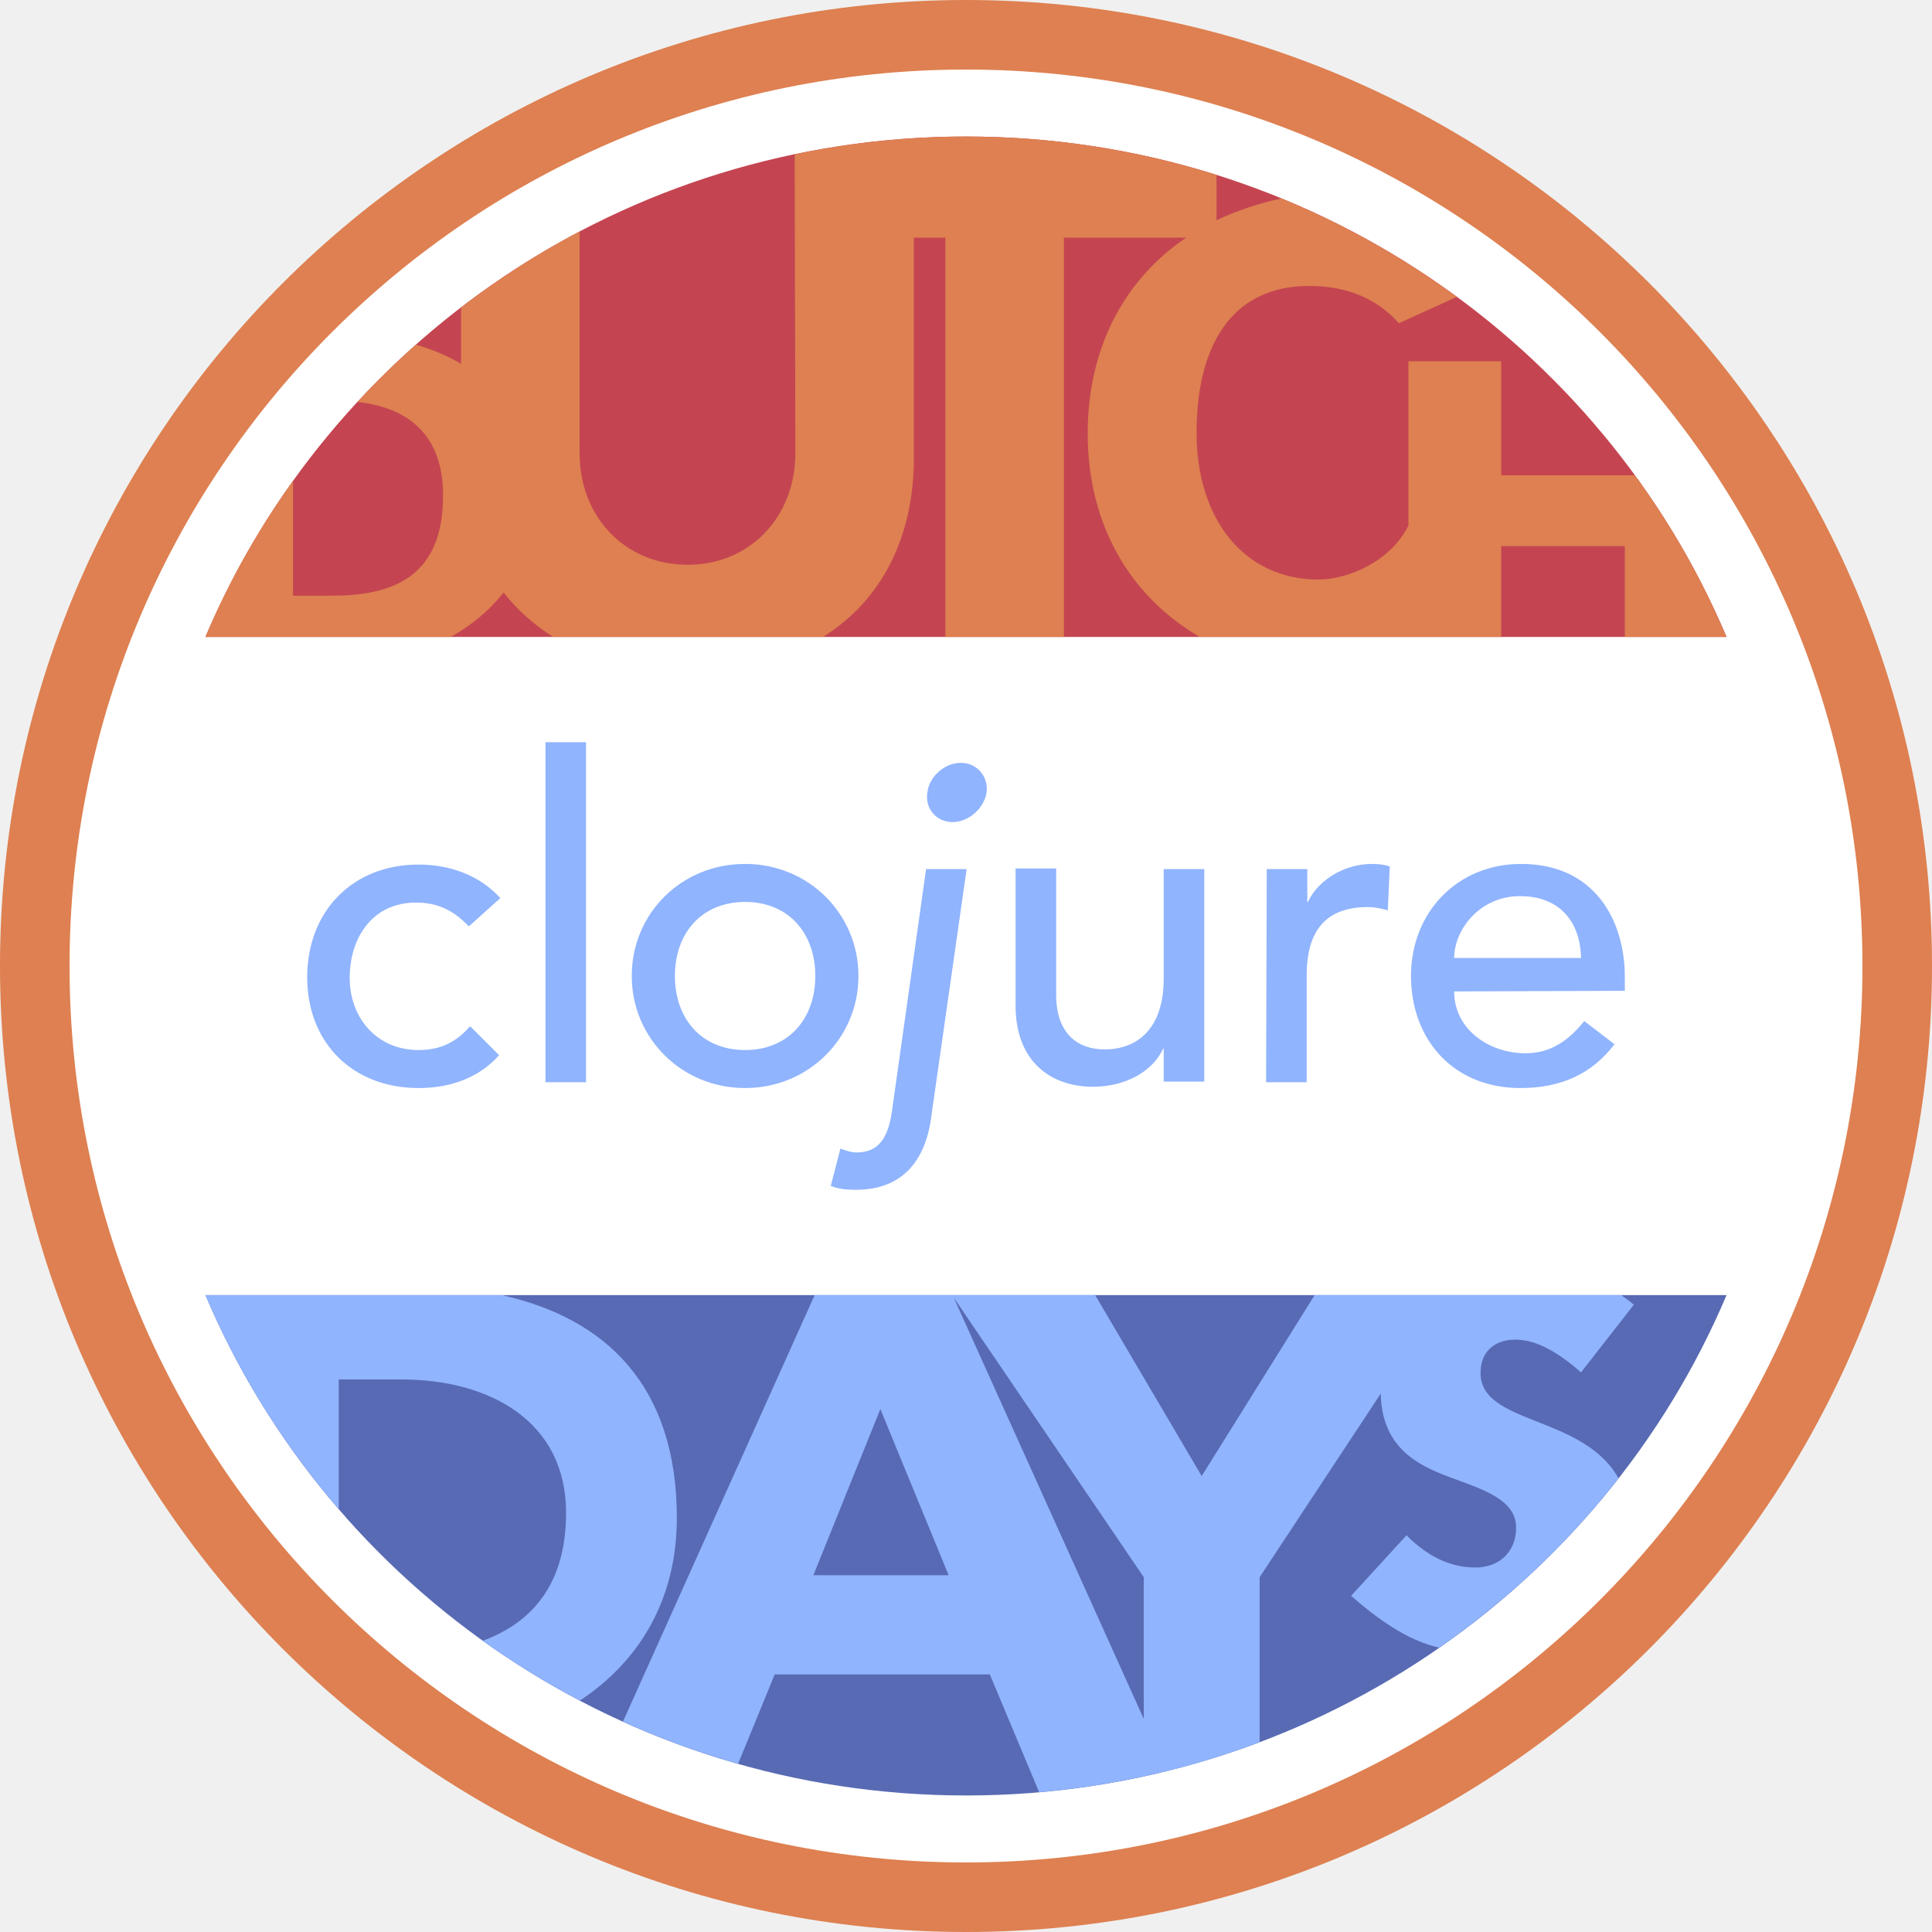
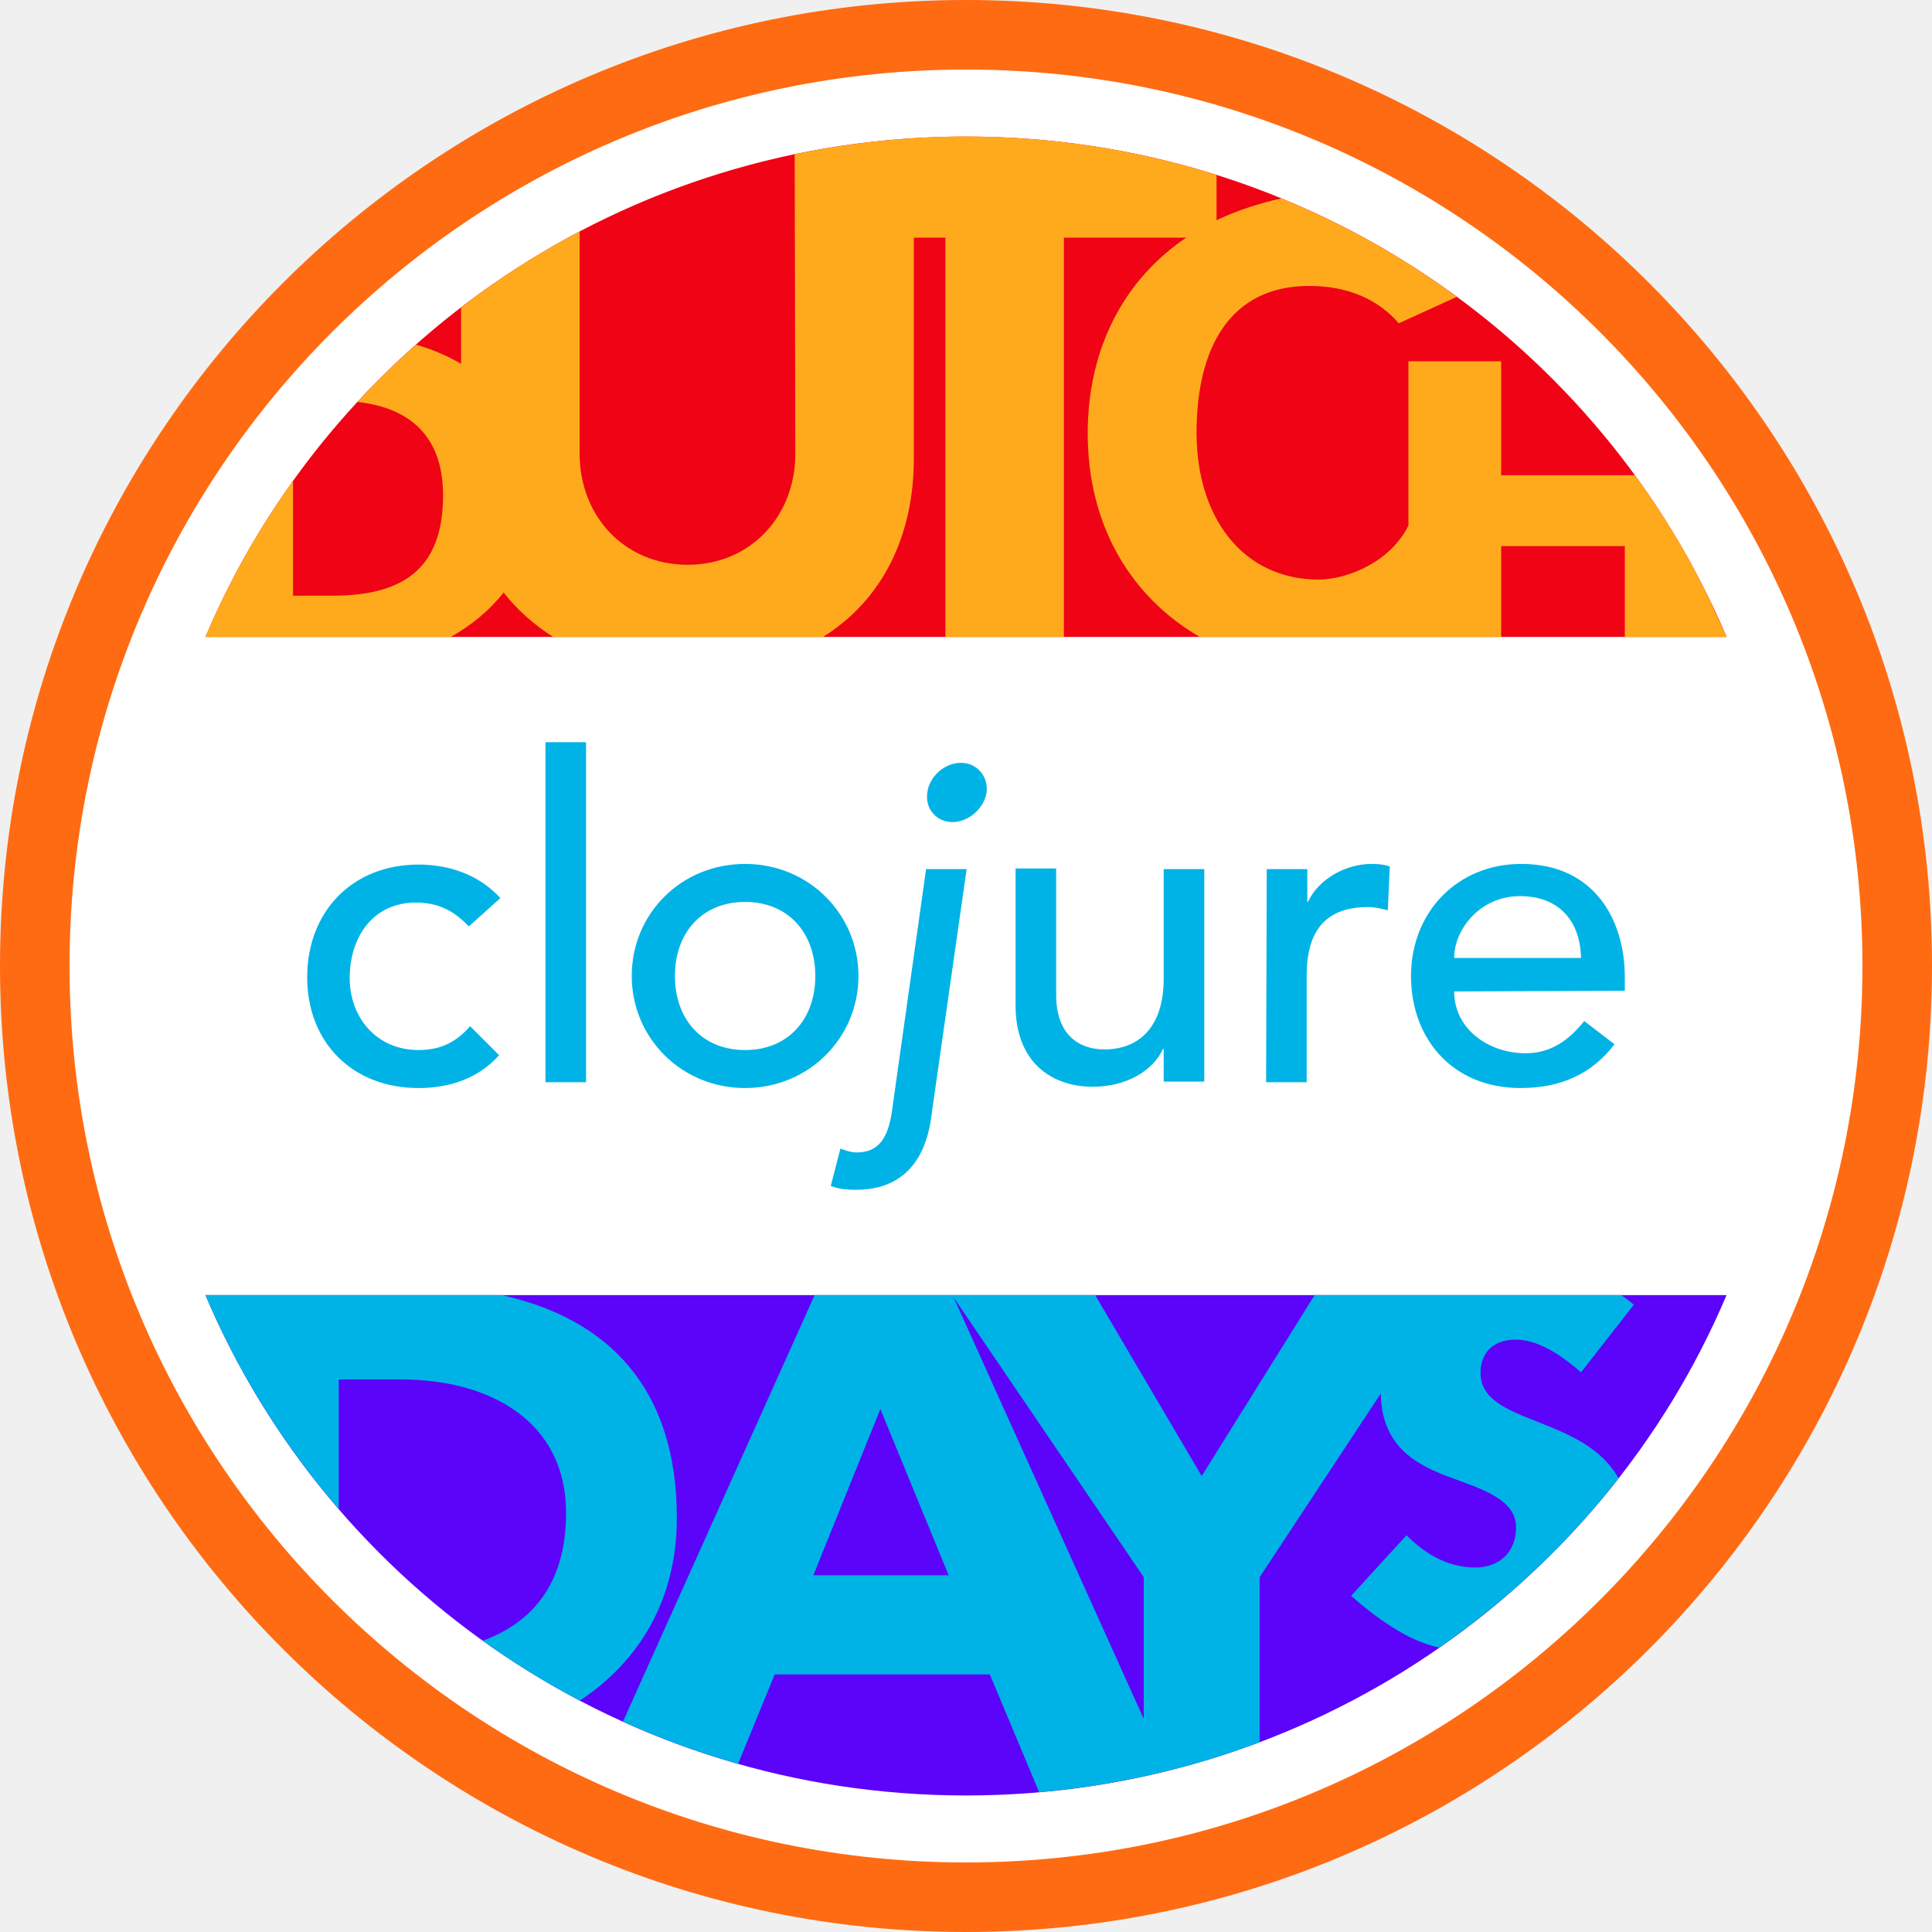
<svg xmlns="http://www.w3.org/2000/svg" version="1.1" id="svg2" x="0px" y="0px" viewBox="0 0 300 300" style="enable-background:new 0 0 300 300;" xml:space="preserve">
  <defs id="defs29">
    <path style="opacity:1;fill:none;fill-opacity:1;stroke:#bebcf2;stroke-width:0.777;stroke-linecap:round;stroke-linejoin:round;stroke-miterlimit:4;stroke-dasharray:none;stroke-opacity:1" d="m 150.849,364.785 c 36.108,-15.217 141.421,-39.733 233.009,2.694" id="path4379-6" />
  </defs>
  <style type="text/css" id="style3">
	.st0{fill:#DE8051;}
	.st1{fill:#FFFFFF;}
	.st2{fill:#90B4FE;}
	.st3{fill:#3D6AB3;}
	.st4{fill:#C44551;}
</style>
  <style id="style4160" type="text/css">
	.st0{fill:#A481EB;}
	.st1{fill:#5B53A3;}
	.st2{fill:#A84A3D;}
	.st3{fill:#DE8C51;}
	.st4{fill:#FFFFFF;}
	.st5{fill:#393467;}
	.st6{fill:#F2F2F2;}
	.st7{fill:#90B4FE;}
	.st8{fill:none;stroke:#DE8C51;stroke-width:7;stroke-miterlimit:10;}
</style>
-   <g id="g4612">
-     <circle style="fill:#de8051" id="circle9" r="150" cy="150" cx="150" class="st0" />
-     <path style="fill:#ffffff" d="M 289.2,150 C 289.2,226.9 226.9,289.2 150,289.2 73.1,289.2 10.8,226.9 10.8,150 10.8,73.1 73.1,10.8 150,10.8 l 0,0 c 76.9,0 139.2,62.3 139.2,139.2 l 0,0 z" class="st1" id="path4167_1_" />
-     <path id="path4441-8_1_" d="m 84.699,115.25 0,52.801 6.301,0 0,-52.801 -6.301,0 z m 64.5,3.201 c -2.5,0 -4.899,2.1 -5.199,4.6 -0.4,2.5 1.4,4.6 3.9,4.6 2.5,0 4.899,-2.1 5.299,-4.6 0.3,-2.5 -1.5,-4.6 -4,-4.6 z m -33.5,15.699 c -9.9,0 -17.6,7.7 -17.6,17.4 0,9.6 7.7,17.4 17.6,17.4 9.9,0 17.602,-7.8 17.602,-17.4 0,-9.6 -7.702,-17.4 -17.602,-17.4 z m 97.301,0 c -4.1,0 -8.3,2.4 -9.9,5.9 l -0.1,0 0,-5.1 -6.301,0 -0.1,33.1 6.301,0 0,-16.6 c 0,-7.3 3.3,-10.6 9.5,-10.6 1,0 2,0.2 3.1,0.5 l 0.301,-6.801 c -0.8,-0.3 -1.801,-0.4 -2.801,-0.4 z m 23.199,0 c -9.9,0 -17.1,7.5 -17.1,17.4 0,9.8 6.5,17.4 17,17.4 6.3,0 11.1,-2.201 14.6,-6.801 L 246,158.551 c -2.4,3 -5.2,5 -9.1,5 -5.8,0 -11.1,-3.8 -11.1,-9.6 l 26.5,-0.1 0,-2.201 c 0,-8.5 -4.502,-17.5 -16.102,-17.5 z M 65,134.25 c -10.3,0 -17.301,7.3 -17.301,17.5 0,10.2 7.101,17.201 17.301,17.201 4.8,0 9.3,-1.5 12.5,-5.1 l -4.5,-4.5 c -2.1,2.4 -4.5,3.699 -8,3.699 -6.5,0 -10.699,-4.999 -10.699,-11.199 0,-6.2 3.499,-11.701 10.299,-11.701 3.5,0 5.901,1.301 8.201,3.701 l 4.898,-4.4 C 74.399,135.851 69.8,134.25 65,134.25 Z m 92.699,0.602 0,21.299 c 0,8.8 5.6,12.6 12,12.6 5.1,0 9.3,-2.398 10.9,-5.898 l 0.1,0 0,5.1 6.301,0 0,-33 -6.301,0 0,17 c 0,7.7 -3.999,11 -9.199,11 -4,0 -7.5,-2.3 -7.5,-8.5 l 0,-19.6 -6.301,0 z m -13.898,0.1 -5.301,37.6 c -0.6,4.2 -2.1,6.4 -5.5,6.4 -0.8,0 -1.7,-0.3 -2.5,-0.6 l -1.5,5.799 c 1.3,0.5 2.5,0.6 3.9,0.6 10,0 11.399,-8.6 11.799,-12 l 5.4,-37.799 -6.299,0 z M 236,139.15 c 6.3,0 9.4,4.1 9.5,9.6 l -19.699,0 c 0,-4.4 3.999,-9.6 10.199,-9.6 z m -120.301,0.9 c 6.7,0 10.9,4.8 10.9,11.5 0,6.7 -4.2,11.5 -10.9,11.5 -6.7,0 -10.898,-4.8 -10.898,-11.5 0,-6.7 4.198,-11.5 10.898,-11.5 z" style="fill:#90b4fe" />
-     <g transform="translate(-0.0999975,3.905e-4)" id="g4604">
-       <g id="g4596">
-         <path style="fill:#586ab3;fill-opacity:1" d="m 32,201.1 c 19.3,45.6 64.9,77.7 118.1,77.7 53.2,0 98.8,-32.1 118.1,-77.7 l -236.2,0 0,0 z" class="st3" id="path3545-7-2-4-4-6-4-1-3-5-8_1_" />
-         <path id="path3545-7-2-4-4-6-4-1-3-1_1_" d="m 32,201.1 c 5.144,12.154 12.172,23.337 20.699,33.221 l 0,-20.121 9.701,0 c 13.9,0 25.6,6.601 25.6,20.701 0,10.867 -5.07,16.963 -12.93,19.873 4.784,3.428 9.814,6.542 15.064,9.301 9.08,-6.001 15.064,-15.492 15.064,-28.375 0,-20.5 -10.999,-31 -27.199,-34.6 l -46,0 z m 94.6,0 -29.768,66.23 c 5.743,2.604 11.714,4.796 17.877,6.547 L 120.4,260 l 33.4,0 7.658,18.289 c 5.466,-0.476 10.833,-1.29 16.08,-2.424 2.107,-0.464 4.195,-0.953 6.225,-1.49 0.02,-0.005 0.039,-0.01 0.059,-0.016 4.045,-1.09 8.003,-2.386 11.877,-3.848 l 0,-25.611 18.801,-28.5 c 0.166,8.353 5.67,11.13 10.926,13.055 4.891,1.791 9.95,3.402 10.086,7.52 0.125,3.779 -2.413,6.426 -6.312,6.426 -4,0 -7.499,-1.8 -10.699,-5 l -8.6,9.4 c 3.833,3.366 8.747,7.005 13.701,8.037 10.559,-7.339 19.946,-16.206 27.824,-26.287 C 245.879,219.651 230,221.275 230,213.199 c 0,-3.9 2.983,-5.69 6.859,-5.055 2.862,0.469 5.946,2.476 8.74,4.955 l 8.201,-10.5 c -0.654,-0.561 -1.31,-1.032 -1.965,-1.5 l -47.598,0 -17.539,28.1 -16.541,-28.1 -43.559,0 z m 21.6,0.4 29.5,43.4 0,22 -29.5,-65.4 z m -11.398,17.301 10.6,25.799 -21,0 10.4,-25.799 z" style="fill:#90b4fe" />
-       </g>
-       <g id="g4600">
-         <path style="fill:#c44551;fill-opacity:1" d="m 32,98.9 c 19.3,-45.6 64.9,-77.7 118.1,-77.7 53.2,0 98.8,32.1 118.1,77.7 l -236.2,0 0,0 z" class="st3" id="path3545-7-2-4-4-6-4-1-3-5-8_1_-1" />
-         <path id="path3545-7-2-4-4-6-4-1-3-9-3_1_" d="m 150.1,21.199 c -9.124,0 -18.017,0.965 -26.6,2.76 l 0.1,46.441 c 0,9.9 -7.099,17.299 -16.699,17.299 -9.8,0 -16.801,-7.499 -16.801,-17.299 l 0,-34.457 c -6.489,3.412 -12.637,7.368 -18.4,11.791 l 0,8.766 c -2.176,-1.286 -4.547,-2.276 -7.018,-2.975 -3.171,2.812 -6.193,5.782 -9.066,8.891 8.427,0.931 13.285,5.626 13.285,14.484 0,11.6 -6.401,15.6 -17.201,15.6 l -6.1,0 0,-17.83 C 40.215,82.184 35.639,90.301 32,98.9 l 38.1,0 C 73.3,97.1 76.101,94.8 78.301,92 80.401,94.7 83,97 86,98.9 l 41.9,0 C 137.2,93.1 142,83.099 142,71.199 l 0,-34.299 4.9,0 0,62 18.4,0 0,-62 19,0 c -9.5,6.4 -15.301,17 -15.301,30.4 0,14.3 6.7,25.4 17.4,31.6 l 46.799,0 0,-14.1 19.201,0 0,14.1 15.799,0 -2.605,-5.701 c -1.106,-2.286 -2.261,-4.544 -3.5,-6.752 -0.742,-1.323 -1.509,-2.632 -2.297,-3.926 -0.043,-0.07 -0.088,-0.139 -0.131,-0.209 -0.725,-1.185 -1.471,-2.356 -2.234,-3.516 -0.067,-0.103 -0.134,-0.206 -0.201,-0.309 -0.645,-0.973 -1.311,-1.93 -1.982,-2.885 -0.205,-0.294 -0.406,-0.592 -0.613,-0.885 -0.222,-0.31 -0.457,-0.61 -0.682,-0.918 l -20.754,0 0,-17.701 -14.398,0 0,25.5 C 216.102,87.107 209.624,89.923 204.9,90 c -11.8,0 -19,-9.601 -19,-22.801 0,-13.2 5.2,-22.799 17.5,-22.799 6,0 10.7,2.099 13.9,5.799 l 9,-4.1 c -0.747,-0.549 -1.498,-1.084 -2.248,-1.621 -7.736,-5.426 -16.106,-10.023 -24.984,-13.662 -3.427,0.729 -7.156,1.974 -10.068,3.383 l 0,-7.035 c -12.267,-3.866 -25.335,-5.965 -38.9,-5.965 z" style="fill:#de8051" />
-       </g>
-     </g>
+   <g id="g1033" transform="translate(-911.4577,-246.3675)">
+     <path id="circle9" d="M 150,0 A 150,150 0 0 0 0,150 150,150 0 0 0 150,300 150,150 0 0 0 300,150 150,150 0 0 0 150,0 Z m 0,10.801 C 226.9,10.801 289.199,73.1 289.199,150 289.199,226.9 226.9,289.199 150,289.199 73.1,289.199 10.801,226.9 10.801,150 10.801,73.1 73.1,10.801 150,10.801 Z" style="fill:#ffffff;fill-opacity:1" />
+     <path id="path4441-8_1_" d="m 84.699,115.25 v 52.801 H 91 V 115.25 Z m 64.5,3.201 c -2.5,0 -4.899,2.1 -5.199,4.6 -0.4,2.5 1.4,4.6 3.9,4.6 2.5,0 4.899,-2.1 5.299,-4.6 0.3,-2.5 -1.5,-4.6 -4,-4.6 z m -33.5,15.699 c -9.9,0 -17.6,7.7 -17.6,17.4 0,9.6 7.7,17.4 17.6,17.4 9.9,0 17.602,-7.8 17.602,-17.4 0,-9.6 -7.702,-17.4 -17.602,-17.4 z m 97.301,0 c -4.1,0 -8.3,2.4 -9.9,5.9 h -0.1 v -5.1 h -6.301 l -0.1,33.1 h 6.301 v -16.6 c 0,-7.3 3.3,-10.6 9.5,-10.6 1,0 2,0.2 3.1,0.5 l 0.301,-6.801 c -0.8,-0.3 -1.801,-0.4 -2.801,-0.4 z m 23.199,0 c -9.9,0 -17.1,7.5 -17.1,17.4 0,9.8 6.5,17.4 17,17.4 6.3,0 11.1,-2.201 14.6,-6.801 L 246,158.551 c -2.4,3 -5.2,5 -9.1,5 -5.8,0 -11.1,-3.8 -11.1,-9.6 l 26.5,-0.1 v -2.201 c 0,-8.5 -4.502,-17.5 -16.102,-17.5 z M 65,134.25 c -10.3,0 -17.301,7.3 -17.301,17.5 0,10.2 7.101,17.201 17.301,17.201 4.8,0 9.3,-1.5 12.5,-5.1 l -4.5,-4.5 c -2.1,2.4 -4.5,3.699 -8,3.699 -6.5,0 -10.699,-4.999 -10.699,-11.199 0,-6.2 3.499,-11.701 10.299,-11.701 3.5,0 5.901,1.301 8.201,3.701 l 4.898,-4.4 C 74.399,135.851 69.8,134.25 65,134.25 Z m 92.699,0.602 v 21.299 c 0,8.8 5.6,12.6 12,12.6 5.1,0 9.3,-2.398 10.9,-5.898 h 0.1 v 5.1 h 6.301 v -33 h -6.301 v 17 c 0,7.7 -3.999,11 -9.199,11 -4,0 -7.5,-2.3 -7.5,-8.5 v -19.6 h -6.301 z m -13.898,0.1 -5.301,37.6 c -0.6,4.2 -2.1,6.4 -5.5,6.4 -0.8,0 -1.7,-0.3 -2.5,-0.6 l -1.5,5.799 c 1.3,0.5 2.5,0.6 3.9,0.6 10,0 11.399,-8.6 11.799,-12 l 5.4,-37.799 h -6.299 z M 236,139.15 c 6.3,0 9.4,4.1 9.5,9.6 h -19.699 c 0,-4.4 3.999,-9.6 10.199,-9.6 z m -120.301,0.9 c 6.7,0 10.9,4.8 10.9,11.5 0,6.7 -4.2,11.5 -10.9,11.5 -6.7,0 -10.898,-4.8 -10.898,-11.5 0,-6.7 4.198,-11.5 10.898,-11.5 z" style="fill:#ffffff;fill-opacity:1" />
+     <path id="path3545-7-2-4-4-6-4-1-3-1_1_" d="m 31.9,201.1 c 5.144,12.154 12.172,23.337 20.699,33.221 v -20.121 h 9.701 c 13.9,0 25.6,6.601 25.6,20.701 0,10.867 -5.07,16.963 -12.93,19.873 4.784,3.428 9.814,6.542 15.064,9.301 9.08,-6.001 15.064,-15.492 15.064,-28.375 0,-20.5 -10.999,-31 -27.199,-34.6 z m 94.6,0 -29.768,66.23 c 5.743,2.604 11.714,4.796 17.877,6.547 l 5.691,-13.877 h 33.4 l 7.658,18.289 c 5.466,-0.476 10.833,-1.29 16.08,-2.424 2.107,-0.464 4.195,-0.953 6.225,-1.49 0.02,-0.005 0.039,-0.01 0.059,-0.016 4.045,-1.09 8.003,-2.386 11.877,-3.848 V 244.901 l 18.801,-28.5 c 0.166,8.353 5.67,11.13 10.926,13.055 4.891,1.791 9.95,3.402 10.086,7.52 0.125,3.779 -2.413,6.426 -6.312,6.426 -4,0 -7.499,-1.8 -10.699,-5 l -8.6,9.4 c 3.833,3.366 8.747,7.005 13.701,8.037 10.559,-7.339 19.946,-16.206 27.824,-26.287 C 245.779,219.652 229.9,221.275 229.9,213.2 c 0,-3.9 2.983,-5.69 6.859,-5.055 2.862,0.469 5.946,2.476 8.74,4.955 l 8.201,-10.5 c -0.654,-0.561 -1.31,-1.032 -1.965,-1.5 H 204.138 L 186.599,229.2 170.058,201.1 Z m 21.6,0.4 29.5,43.4 v 22 z M 136.701,218.801 147.3,244.6 h -21 z" style="fill:#ffffff;fill-opacity:1" />
+     <path id="path3545-7-2-4-4-6-4-1-3-9-3_1_" d="m 150,21.2 c -9.124,0 -18.017,0.965 -26.6,2.76 l 0.1,46.441 c 0,9.9 -7.099,17.299 -16.699,17.299 -9.8,0 -16.801,-7.499 -16.801,-17.299 V 35.944 c -6.489,3.412 -12.637,7.368 -18.4,11.791 v 8.766 c -2.176,-1.286 -4.547,-2.276 -7.018,-2.975 -3.171,2.812 -6.193,5.782 -9.066,8.891 8.427,0.931 13.285,5.626 13.285,14.484 0,11.6 -6.401,15.6 -17.201,15.6 h -6.1 V 74.67 c -5.384,7.514 -9.96,15.632 -13.6,24.23 h 38.1 c 3.2,-1.8 6.001,-4.1 8.201,-6.9 2.1,2.7 4.699,5 7.699,6.9 h 41.9 c 9.3,-5.8 14.1,-15.801 14.1,-27.701 V 36.901 h 4.9 v 62 h 18.4 v -62 h 19 c -9.5,6.4 -15.301,17 -15.301,30.4 0,14.3 6.7,25.4 17.4,31.6 h 46.799 v -14.1 h 19.201 v 14.1 h 15.799 l -2.605,-5.701 c -1.106,-2.286 -2.261,-4.544 -3.5,-6.752 -0.742,-1.323 -1.509,-2.632 -2.297,-3.926 -0.043,-0.07 -0.088,-0.139 -0.131,-0.209 -0.725,-1.185 -1.471,-2.356 -2.234,-3.516 -0.067,-0.103 -0.134,-0.206 -0.201,-0.309 -0.645,-0.973 -1.311,-1.93 -1.982,-2.885 -0.205,-0.294 -0.406,-0.592 -0.613,-0.885 -0.222,-0.31 -0.457,-0.61 -0.682,-0.918 h -20.754 V 56.1 h -14.398 v 25.5 c -2.699,5.508 -9.177,8.323 -13.9,8.4 -11.8,0 -19,-9.601 -19,-22.801 0,-13.2 5.2,-22.799 17.5,-22.799 6,0 10.7,2.099 13.9,5.799 l 9,-4.1 c -0.747,-0.549 -1.498,-1.084 -2.248,-1.621 -7.736,-5.426 -16.106,-10.023 -24.984,-13.662 -3.427,0.729 -7.156,1.974 -10.068,3.383 v -7.035 c -12.267,-3.866 -25.335,-5.965 -38.9,-5.965 z" style="fill:#ffffff;fill-opacity:1" />
+   </g>
+   <g id="g1026" transform="translate(-340.678,353.3898)">
+     <circle style="fill:#ff6b12;fill-opacity:1" id="circle9-5-2" r="150" cy="-203.39" cx="490.678" class="st0" />
+     <path style="fill:#ffffff" d="m 629.878,-203.39 c 0,76.9 -62.3,139.2 -139.2,139.2 -76.9,0 -139.2,-62.3 -139.2,-139.2 0,-76.9 62.3,-139.2 139.2,-139.2 v 0 c 76.9,0 139.2,62.3 139.2,139.2 z" class="st1" id="path4167_1_-3-9" />
+     <path id="path4441-8_1_-0-7" d="m 425.377,-238.14 v 52.801 h 6.301 v -52.801 z m 64.5,3.201 c -2.5,0 -4.899,2.1 -5.199,4.6 -0.4,2.5 1.4,4.6 3.9,4.6 2.5,0 4.899,-2.1 5.299,-4.6 0.3,-2.5 -1.5,-4.6 -4,-4.6 z m -33.5,15.699 c -9.9,0 -17.6,7.7 -17.6,17.4 0,9.6 7.7,17.4 17.6,17.4 9.9,0 17.602,-7.8 17.602,-17.4 0,-9.6 -7.702,-17.4 -17.602,-17.4 z m 97.301,0 c -4.1,0 -8.3,2.4 -9.9,5.9 h -0.1 v -5.1 h -6.301 l -0.1,33.1 h 6.301 v -16.6 c 0,-7.3 3.3,-10.6 9.5,-10.6 1,0 2,0.2 3.1,0.5 l 0.301,-6.801 c -0.8,-0.3 -1.801,-0.4 -2.801,-0.4 z m 23.199,0 c -9.9,0 -17.1,7.5 -17.1,17.4 0,9.8 6.5,17.4 17,17.4 6.3,0 11.1,-2.201 14.6,-6.801 l -4.699,-3.6 c -2.4,3 -5.2,5 -9.1,5 -5.8,0 -11.1,-3.8 -11.1,-9.6 l 26.5,-0.1 v -2.201 c 0,-8.5 -4.502,-17.5 -16.102,-17.5 z m -171.199,0.1 c -10.3,0 -17.301,7.3 -17.301,17.5 0,10.2 7.101,17.201 17.301,17.201 4.8,0 9.3,-1.5 12.5,-5.1 l -4.5,-4.5 c -2.1,2.4 -4.5,3.699 -8,3.699 -6.5,0 -10.699,-4.999 -10.699,-11.199 0,-6.2 3.499,-11.701 10.299,-11.701 3.5,0 5.901,1.301 8.201,3.701 l 4.898,-4.4 c -3.3,-3.6 -7.899,-5.201 -12.699,-5.201 z m 92.699,0.602 v 21.299 c 0,8.8 5.6,12.6 12,12.6 5.1,0 9.3,-2.398 10.9,-5.898 h 0.1 v 5.1 h 6.301 v -33 h -6.301 v 17 c 0,7.7 -3.999,11 -9.199,11 -4,0 -7.5,-2.3 -7.5,-8.5 v -19.6 h -6.301 z m -13.898,0.1 -5.301,37.6 c -0.6,4.2 -2.1,6.4 -5.5,6.4 -0.8,0 -1.7,-0.3 -2.5,-0.6 l -1.5,5.799 c 1.3,0.5 2.5,0.6 3.9,0.6 10,0 11.399,-8.6 11.799,-12 l 5.4,-37.799 h -6.299 z m 92.199,4.199 c 6.3,0 9.4,4.1 9.5,9.6 h -19.699 c 0,-4.4 3.999,-9.6 10.199,-9.6 z m -120.301,0.9 c 6.7,0 10.9,4.8 10.9,11.5 0,6.7 -4.2,11.5 -10.9,11.5 -6.7,0 -10.898,-4.8 -10.898,-11.5 0,-6.7 4.198,-11.5 10.898,-11.5 z" style="fill:#00b3e6;fill-opacity:1" />
+     <path style="fill:#5c03fa;fill-opacity:1" d="m 372.578,-152.289 c 19.3,45.6 64.9,77.7 118.1,77.7 53.2,0 98.8,-32.1 118.1,-77.7 z" class="st3" id="path3545-7-2-4-4-6-4-1-3-5-8_1_-2-9" />
+     <path id="path3545-7-2-4-4-6-4-1-3-1_1_-3-9" d="m 372.578,-152.29 c 5.144,12.154 12.172,23.337 20.699,33.221 v -20.121 h 9.701 c 13.9,0 25.6,6.601 25.6,20.701 0,10.867 -5.07,16.963 -12.93,19.873 4.784,3.428 9.814,6.542 15.064,9.301 9.08,-6.001 15.064,-15.492 15.064,-28.375 0,-20.5 -10.999,-31 -27.199,-34.6 z m 94.6,0 -29.768,66.23 c 5.743,2.604 11.714,4.796 17.877,6.547 l 5.691,-13.877 h 33.4 l 7.658,18.289 c 5.466,-0.476 10.833,-1.29 16.08,-2.424 2.107,-0.464 4.195,-0.953 6.225,-1.49 0.02,-0.005 0.039,-0.01 0.059,-0.016 4.045,-1.09 8.003,-2.386 11.877,-3.848 v -25.611 l 18.801,-28.5 c 0.166,8.353 5.67,11.13 10.926,13.055 4.891,1.791 9.95,3.402 10.086,7.52 0.125,3.779 -2.413,6.426 -6.312,6.426 -4,0 -7.499,-1.8 -10.699,-5 l -8.6,9.4 c 3.833,3.366 8.747,7.005 13.701,8.037 10.559,-7.339 19.946,-16.206 27.824,-26.287 -5.546,-9.899 -21.426,-8.276 -21.426,-16.352 0,-3.9 2.983,-5.69 6.859,-5.055 2.862,0.469 5.946,2.476 8.74,4.955 l 8.201,-10.5 c -0.654,-0.561 -1.31,-1.032 -1.965,-1.5 h -47.598 l -17.539,28.1 -16.541,-28.1 z m 21.6,0.4 29.5,43.4 v 22 z m -11.398,17.301 10.6,25.799 h -21 z" style="fill:#00b3e6;fill-opacity:1" />
+     <path style="fill:#f00314;fill-opacity:1" d="m 372.578,-254.489 c 19.3,-45.6 64.9,-77.7 118.1,-77.7 53.2,0 98.8,32.1 118.1,77.7 z" class="st3" id="path3545-7-2-4-4-6-4-1-3-5-8_1_-1-1-7" />
+     <path id="path3545-7-2-4-4-6-4-1-3-9-3_1_-2-2" d="m 490.678,-332.19 c -9.124,0 -18.017,0.965 -26.6,2.76 l 0.1,46.441 c 0,9.9 -7.099,17.299 -16.699,17.299 -9.8,0 -16.801,-7.499 -16.801,-17.299 v -34.457 c -6.489,3.412 -12.637,7.368 -18.4,11.791 v 8.766 c -2.176,-1.286 -4.547,-2.276 -7.018,-2.975 -3.171,2.812 -6.193,5.782 -9.066,8.891 8.427,0.931 13.285,5.626 13.285,14.484 0,11.6 -6.401,15.6 -17.201,15.6 h -6.1 v -17.83 c -5.384,7.514 -9.96,15.632 -13.6,24.23 h 38.1 c 3.2,-1.8 6.001,-4.1 8.201,-6.9 2.1,2.7 4.699,5 7.699,6.9 h 41.9 c 9.3,-5.8 14.1,-15.801 14.1,-27.701 v -34.299 h 4.9 v 62 h 18.4 v -62 h 19 c -9.5,6.4 -15.301,17 -15.301,30.4 0,14.3 6.7,25.4 17.4,31.6 h 46.799 v -14.1 h 19.201 v 14.1 h 15.799 l -2.605,-5.701 c -1.106,-2.286 -2.261,-4.544 -3.5,-6.752 -0.742,-1.323 -1.509,-2.632 -2.297,-3.926 -0.043,-0.07 -0.088,-0.139 -0.131,-0.209 -0.725,-1.185 -1.471,-2.356 -2.234,-3.516 -0.067,-0.103 -0.134,-0.206 -0.201,-0.309 -0.645,-0.973 -1.311,-1.93 -1.982,-2.885 -0.205,-0.294 -0.406,-0.592 -0.613,-0.885 -0.222,-0.31 -0.457,-0.61 -0.682,-0.918 h -20.754 v -17.701 h -14.398 v 25.5 c -2.699,5.508 -9.177,8.323 -13.9,8.4 -11.8,0 -19,-9.601 -19,-22.801 0,-13.2 5.2,-22.799 17.5,-22.799 6,0 10.7,2.099 13.9,5.799 l 9,-4.1 c -0.747,-0.549 -1.498,-1.084 -2.248,-1.621 -7.736,-5.426 -16.106,-10.023 -24.984,-13.662 -3.427,0.729 -7.156,1.974 -10.068,3.383 v -7.035 c -12.267,-3.866 -25.335,-5.965 -38.9,-5.965 z" style="fill:#ffaa1d;fill-opacity:1" />
  </g>
</svg>
